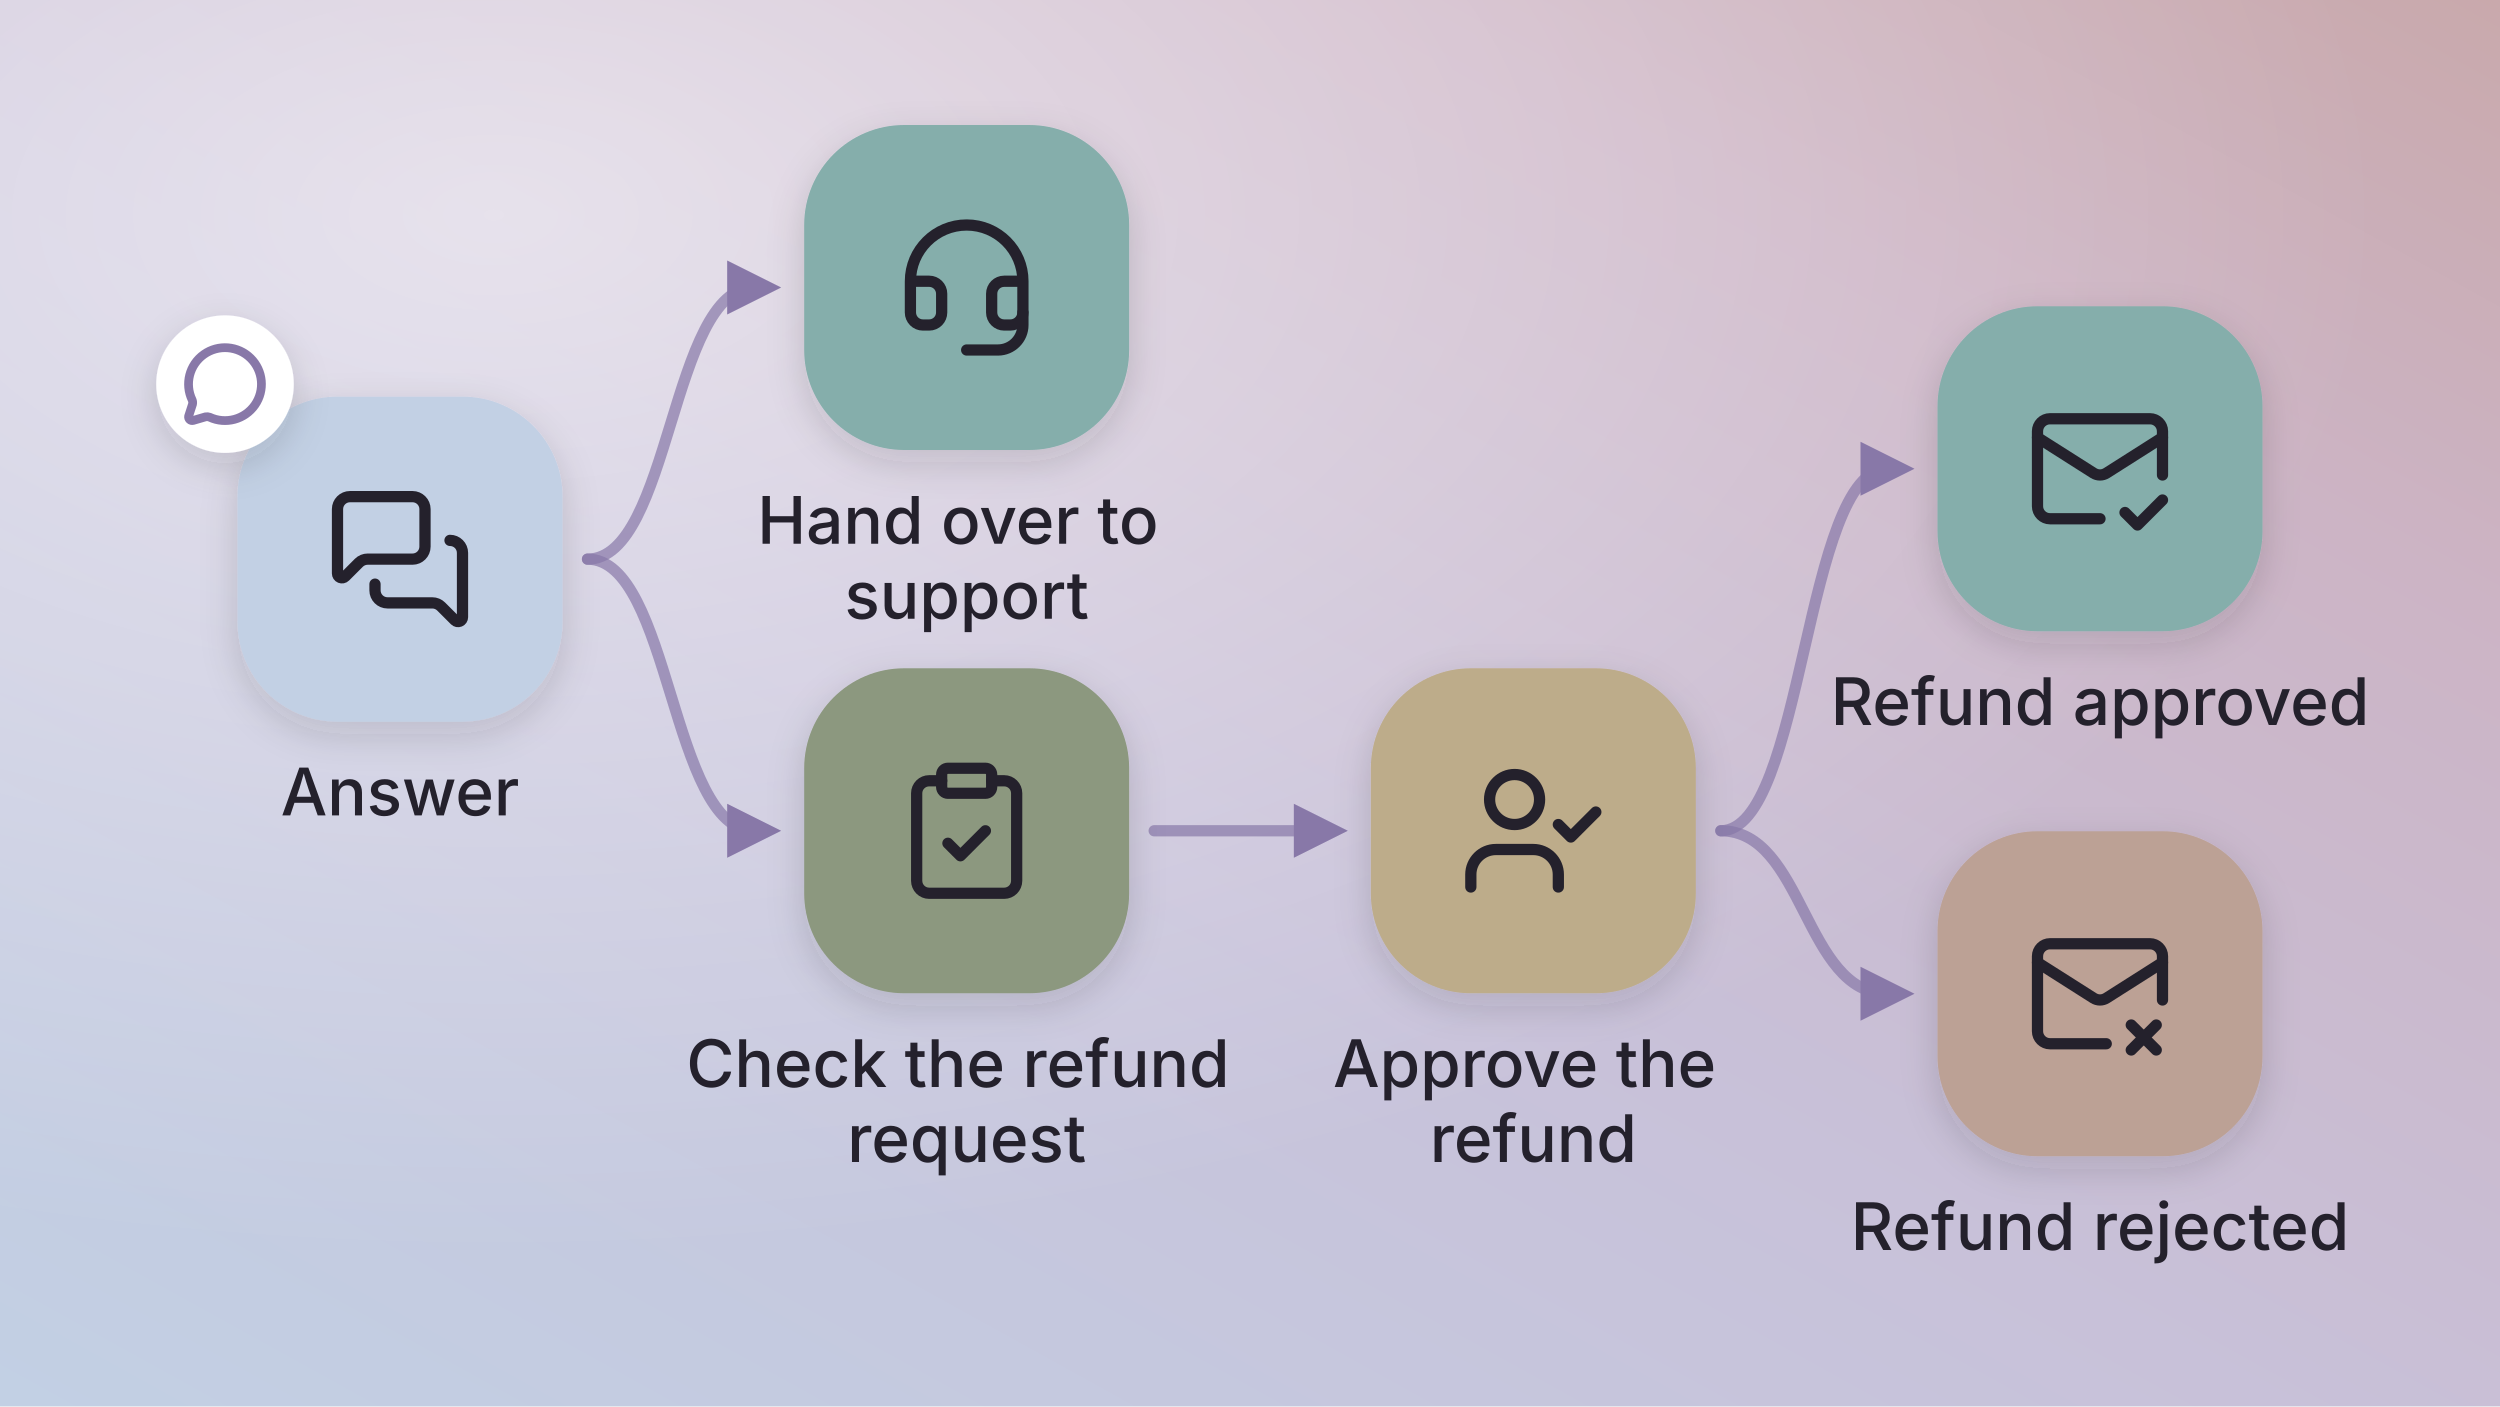
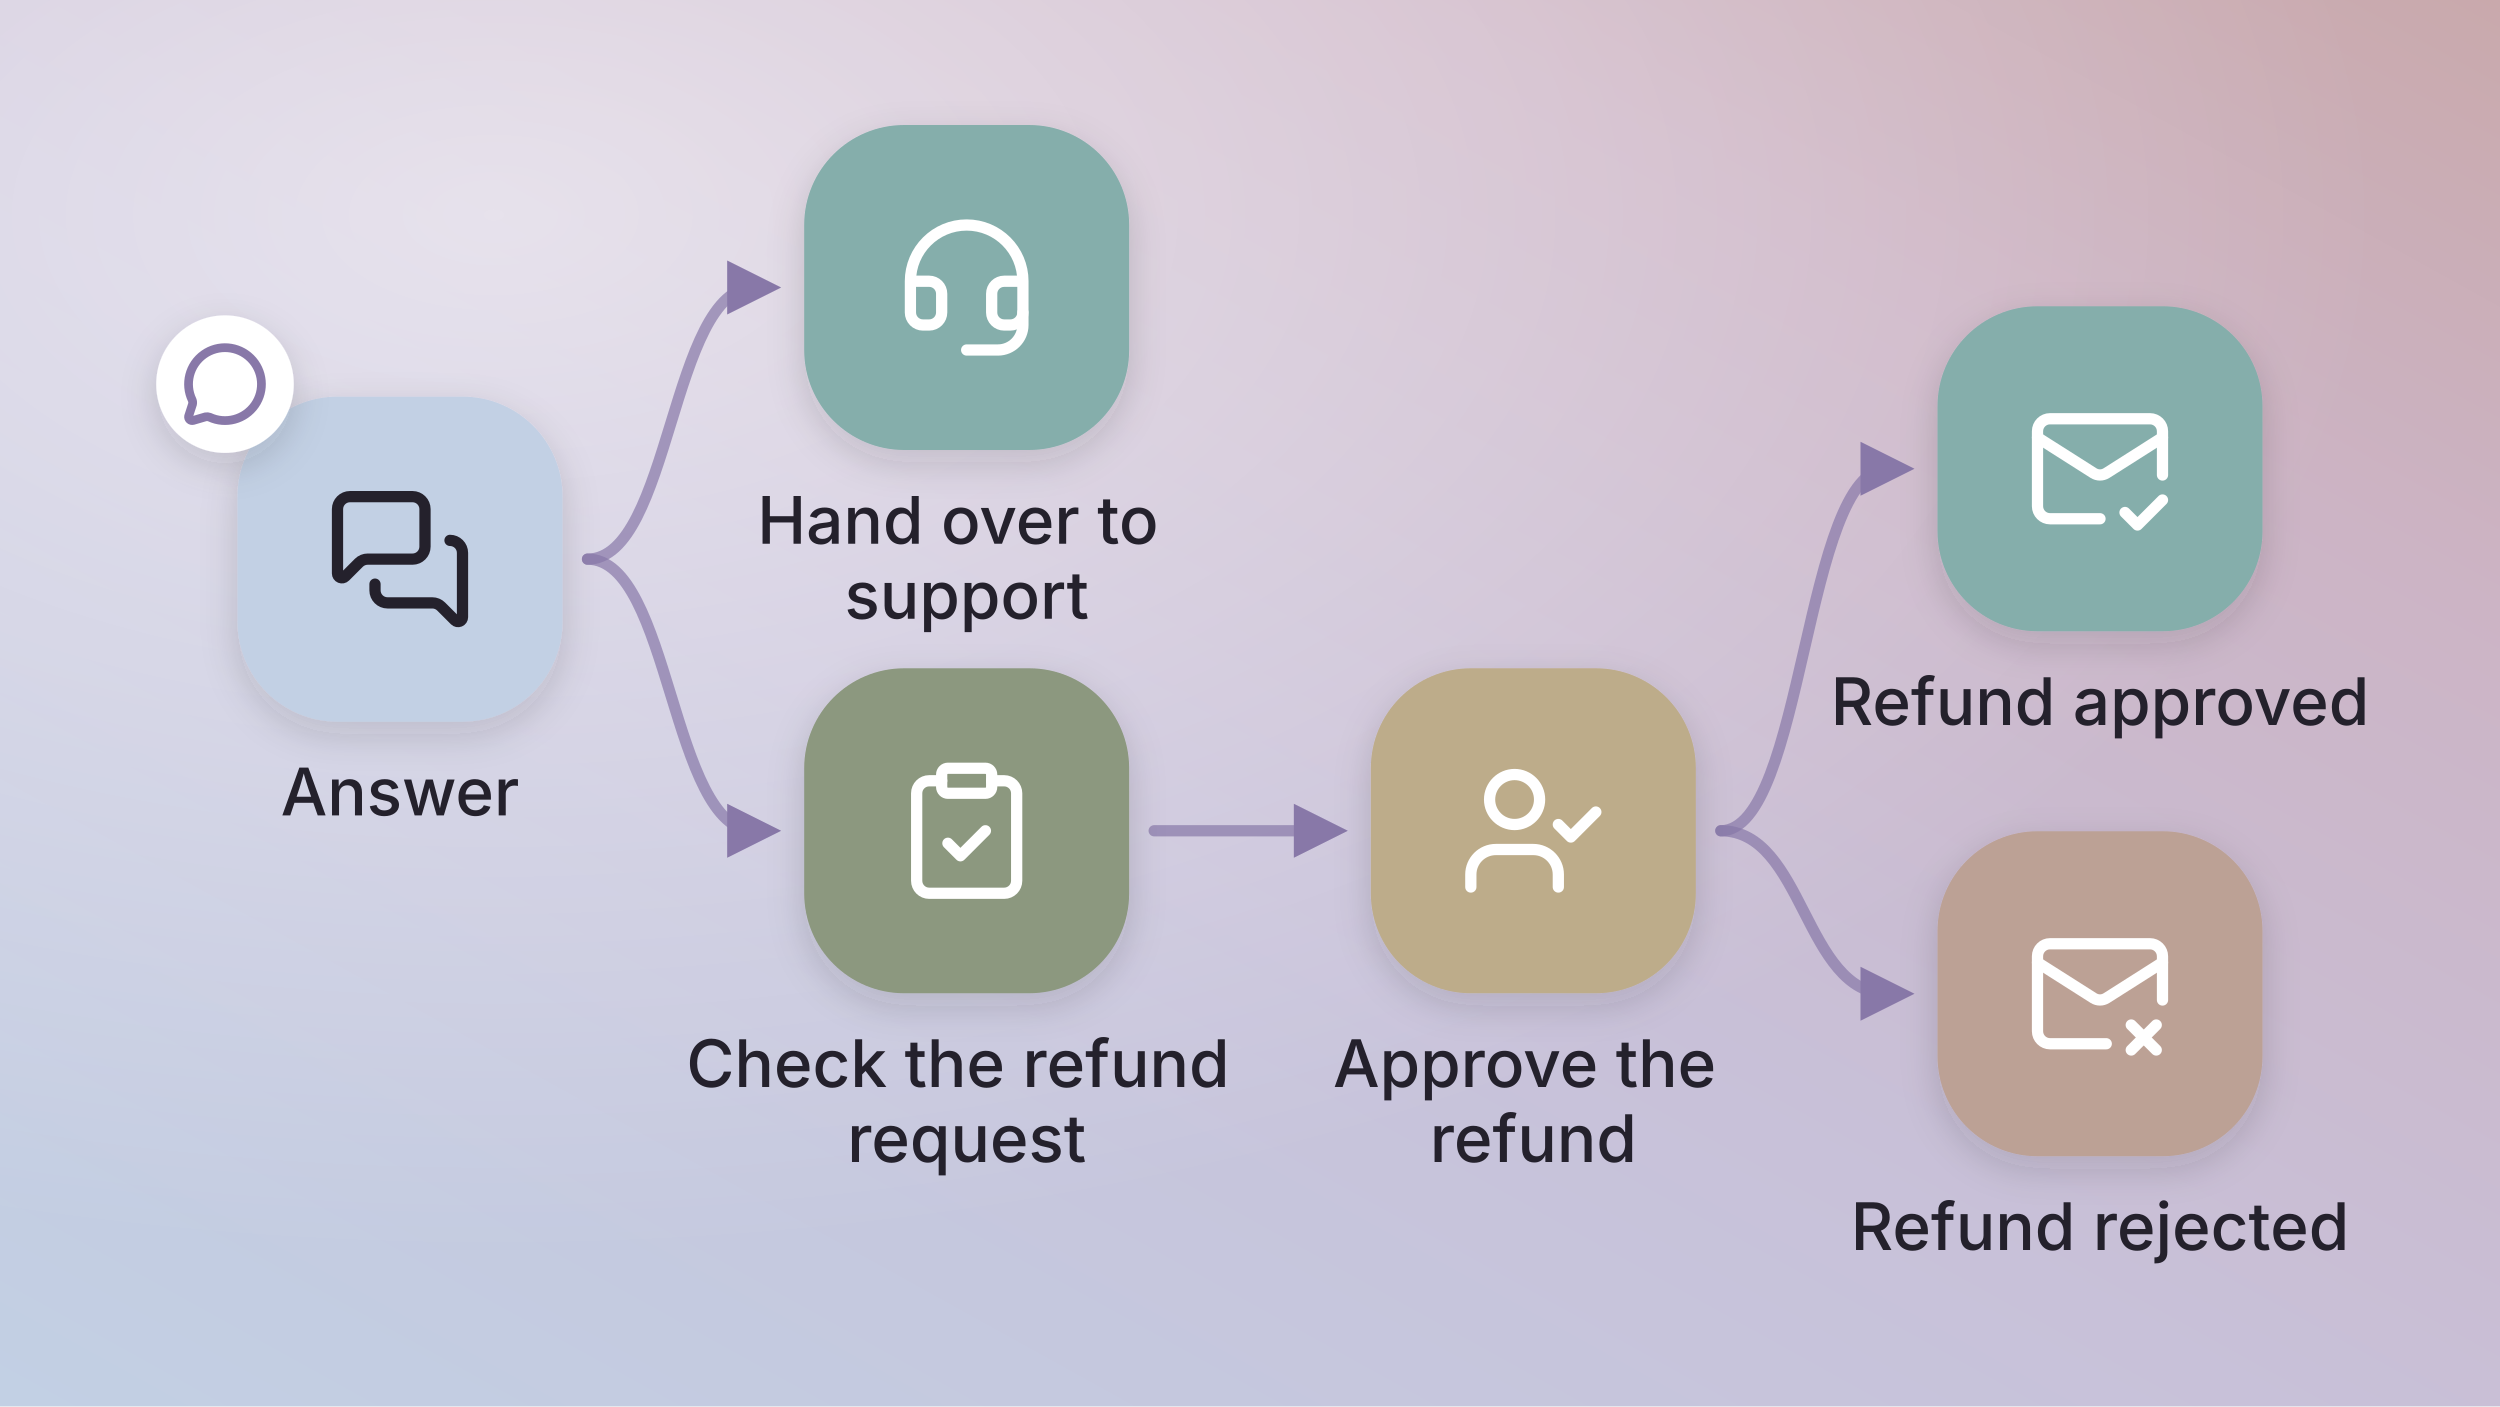
<svg xmlns="http://www.w3.org/2000/svg" viewBox="0 0 400 225" width="400" height="225" role="img" aria-label="Customer support chat">
  <defs>
    <linearGradient id="backdrop" x1="0" y1="1" x2="1" y2="0">
      <stop offset="0" stop-color="#c2d0e4" />
      <stop offset="0.45" stop-color="#c8c1d9" />
      <stop offset="0.78" stop-color="#ccb4c5" />
      <stop offset="1" stop-color="#c9a9ac" />
    </linearGradient>
    <radialGradient id="glow" cx="0.2" cy="0.15" r="0.75">
      <stop offset="0" stop-color="#ffffff" stop-opacity="0.55" />
      <stop offset="1" stop-color="#ffffff" stop-opacity="0" />
    </radialGradient>
    <filter id="lift" x="-30%" y="-30%" width="160%" height="170%">
      <feDropShadow dx="0" dy="2" stdDeviation="3" flood-color="#2a2238" flood-opacity="0.16" />
    </filter>
    <marker id="head" viewBox="0 0 10 10" refX="5" refY="5" markerWidth="6" markerHeight="6" orient="auto-start-reverse">
      <path d="M1 1 L9 5 L1 9 Z" fill="#8878a8" />
    </marker>
  </defs>
  <rect width="400" height="225" fill="url(#backdrop)" />
  <rect width="400" height="225" fill="url(#glow)" />
  <g fill="none" stroke="#8878a8" stroke-opacity="0.7" stroke-width="1.8" stroke-linecap="round" marker-end="url(#head)">
    <path d="M94 89.462 C107.333 89.462 107.333 132.923 120.667 132.923" />
    <path d="M94 89.462 C107.333 89.462 107.333 46 120.667 46" />
    <path d="M184.667 132.923 C198 132.923 198 132.923 211.333 132.923" />
    <path d="M275.333 132.923 C288.667 132.923 288.667 75 302 75" />
    <path d="M275.333 132.923 C288.667 132.923 288.667 159 302 159" />
  </g>
  <g font-family="'Geist Sans', 'Inter', ui-sans-serif, system-ui, sans-serif" font-size="10.5" font-weight="500" fill="#24212c">
    <g>
      <rect x="38" y="63.462" width="52" height="52" rx="16" fill="#c2d0e4" filter="url(#lift)" />
      <g transform="translate(52 77.46154)" fill="none" stroke="#24212c" stroke-width="1.8" stroke-linecap="round" stroke-linejoin="round">
        <path d="M16 10a2 2 0 0 1-2 2H6.828a2 2 0 0 0-1.414.586l-2.202 2.202A.71.71 0 0 1 2 14.286V4a2 2 0 0 1 2-2h10a2 2 0 0 1 2 2z" />
        <path d="M20 9a2 2 0 0 1 2 2v10.286a.71.71 0 0 1-1.212.502l-2.202-2.202A2 2 0 0 0 17.172 19H10a2 2 0 0 1-2-2v-1" />
      </g>
      <g transform="translate(36 61.46154)">
        <circle r="11" fill="#ffffff" filter="url(#lift)" />
        <g transform="translate(-7 -7) scale(0.5833)" fill="none" stroke="#8878a8" stroke-width="2.4" stroke-linecap="round" stroke-linejoin="round">
          <path d="M2.992 16.342a2 2 0 0 1 .094 1.167l-1.065 3.29a1 1 0 0 0 1.236 1.168l3.413-.998a2 2 0 0 1 1.099.092 10 10 0 1 0-4.777-4.719" />
        </g>
      </g>
      <text x="64" y="130.462" text-anchor="middle">
        <tspan x="64" dy="0">Answer</tspan>
      </text>
    </g>
    <g>
      <rect x="128.667" y="20" width="52" height="52" rx="16" fill="#85aeab" filter="url(#lift)" />
-       <g transform="translate(142.6667 34)" fill="none" stroke="#24212c" stroke-width="1.8" stroke-linecap="round" stroke-linejoin="round">
+       <g transform="translate(142.6667 34)" fill="none" stroke="#ffffff" stroke-width="1.8" stroke-linecap="round" stroke-linejoin="round">
        <path d="M3 11h3a2 2 0 0 1 2 2v3a2 2 0 0 1-2 2H5a2 2 0 0 1-2-2v-5Zm0 0a9 9 0 1 1 18 0m0 0v5a2 2 0 0 1-2 2h-1a2 2 0 0 1-2-2v-3a2 2 0 0 1 2-2h3Z" />
        <path d="M21 16v2a4 4 0 0 1-4 4h-5" />
      </g>
      <text x="154.667" y="87" text-anchor="middle">
        <tspan x="154.667" dy="0">Hand over to</tspan>
        <tspan x="154.667" dy="12">support</tspan>
      </text>
    </g>
    <g>
      <rect x="128.667" y="106.923" width="52" height="52" rx="16" fill="#8c987f" filter="url(#lift)" />
-       <g transform="translate(142.6667 120.9231)" fill="none" stroke="#24212c" stroke-width="1.8" stroke-linecap="round" stroke-linejoin="round">
+       <g transform="translate(142.6667 120.9231)" fill="none" stroke="#ffffff" stroke-width="1.8" stroke-linecap="round" stroke-linejoin="round">
        <rect width="8" height="4" x="8" y="2" rx="1" ry="1" />
        <path d="M16 4h2a2 2 0 0 1 2 2v14a2 2 0 0 1-2 2H6a2 2 0 0 1-2-2V6a2 2 0 0 1 2-2h2" />
        <path d="m9 14 2 2 4-4" />
      </g>
      <text x="154.667" y="173.923" text-anchor="middle">
        <tspan x="154.667" dy="0">Check the refund</tspan>
        <tspan x="154.667" dy="12">request</tspan>
      </text>
    </g>
    <g>
      <rect x="219.333" y="106.923" width="52" height="52" rx="16" fill="#bdac8a" filter="url(#lift)" />
-       <g transform="translate(233.3333 120.9231)" fill="none" stroke="#24212c" stroke-width="1.8" stroke-linecap="round" stroke-linejoin="round">
+       <g transform="translate(233.3333 120.9231)" fill="none" stroke="#ffffff" stroke-width="1.8" stroke-linecap="round" stroke-linejoin="round">
        <path d="m16 11 2 2 4-4" />
        <path d="M16 21v-2a4 4 0 0 0-4-4H6a4 4 0 0 0-4 4v2" />
        <circle cx="9" cy="7" r="4" />
      </g>
      <text x="245.333" y="173.923" text-anchor="middle">
        <tspan x="245.333" dy="0">Approve the</tspan>
        <tspan x="245.333" dy="12">refund</tspan>
      </text>
    </g>
    <g>
      <rect x="310" y="49" width="52" height="52" rx="16" fill="#85aeab" filter="url(#lift)" />
-       <g transform="translate(324 63)" fill="none" stroke="#24212c" stroke-width="1.8" stroke-linecap="round" stroke-linejoin="round">
+       <g transform="translate(324 63)" fill="none" stroke="#ffffff" stroke-width="1.8" stroke-linecap="round" stroke-linejoin="round">
        <path d="M22 13V6a2 2 0 0 0-2-2H4a2 2 0 0 0-2 2v12c0 1.1.9 2 2 2h8" />
        <path d="m22 7-8.97 5.7a1.94 1.94 0 0 1-2.06 0L2 7" />
        <path d="m16 19 2 2 4-4" />
      </g>
      <text x="336" y="116" text-anchor="middle">
        <tspan x="336" dy="0">Refund approved</tspan>
      </text>
    </g>
    <g>
      <rect x="310" y="133" width="52" height="52" rx="16" fill="#bca195" filter="url(#lift)" />
-       <g transform="translate(324 147)" fill="none" stroke="#24212c" stroke-width="1.8" stroke-linecap="round" stroke-linejoin="round">
+       <g transform="translate(324 147)" fill="none" stroke="#ffffff" stroke-width="1.8" stroke-linecap="round" stroke-linejoin="round">
        <path d="M22 13V6a2 2 0 0 0-2-2H4a2 2 0 0 0-2 2v12c0 1.1.9 2 2 2h9" />
        <path d="m22 7-8.97 5.7a1.94 1.94 0 0 1-2.06 0L2 7" />
        <path d="m17 17 4 4" />
        <path d="m21 17-4 4" />
      </g>
      <text x="336" y="200" text-anchor="middle">
        <tspan x="336" dy="0">Refund rejected</tspan>
      </text>
    </g>
  </g>
</svg>
